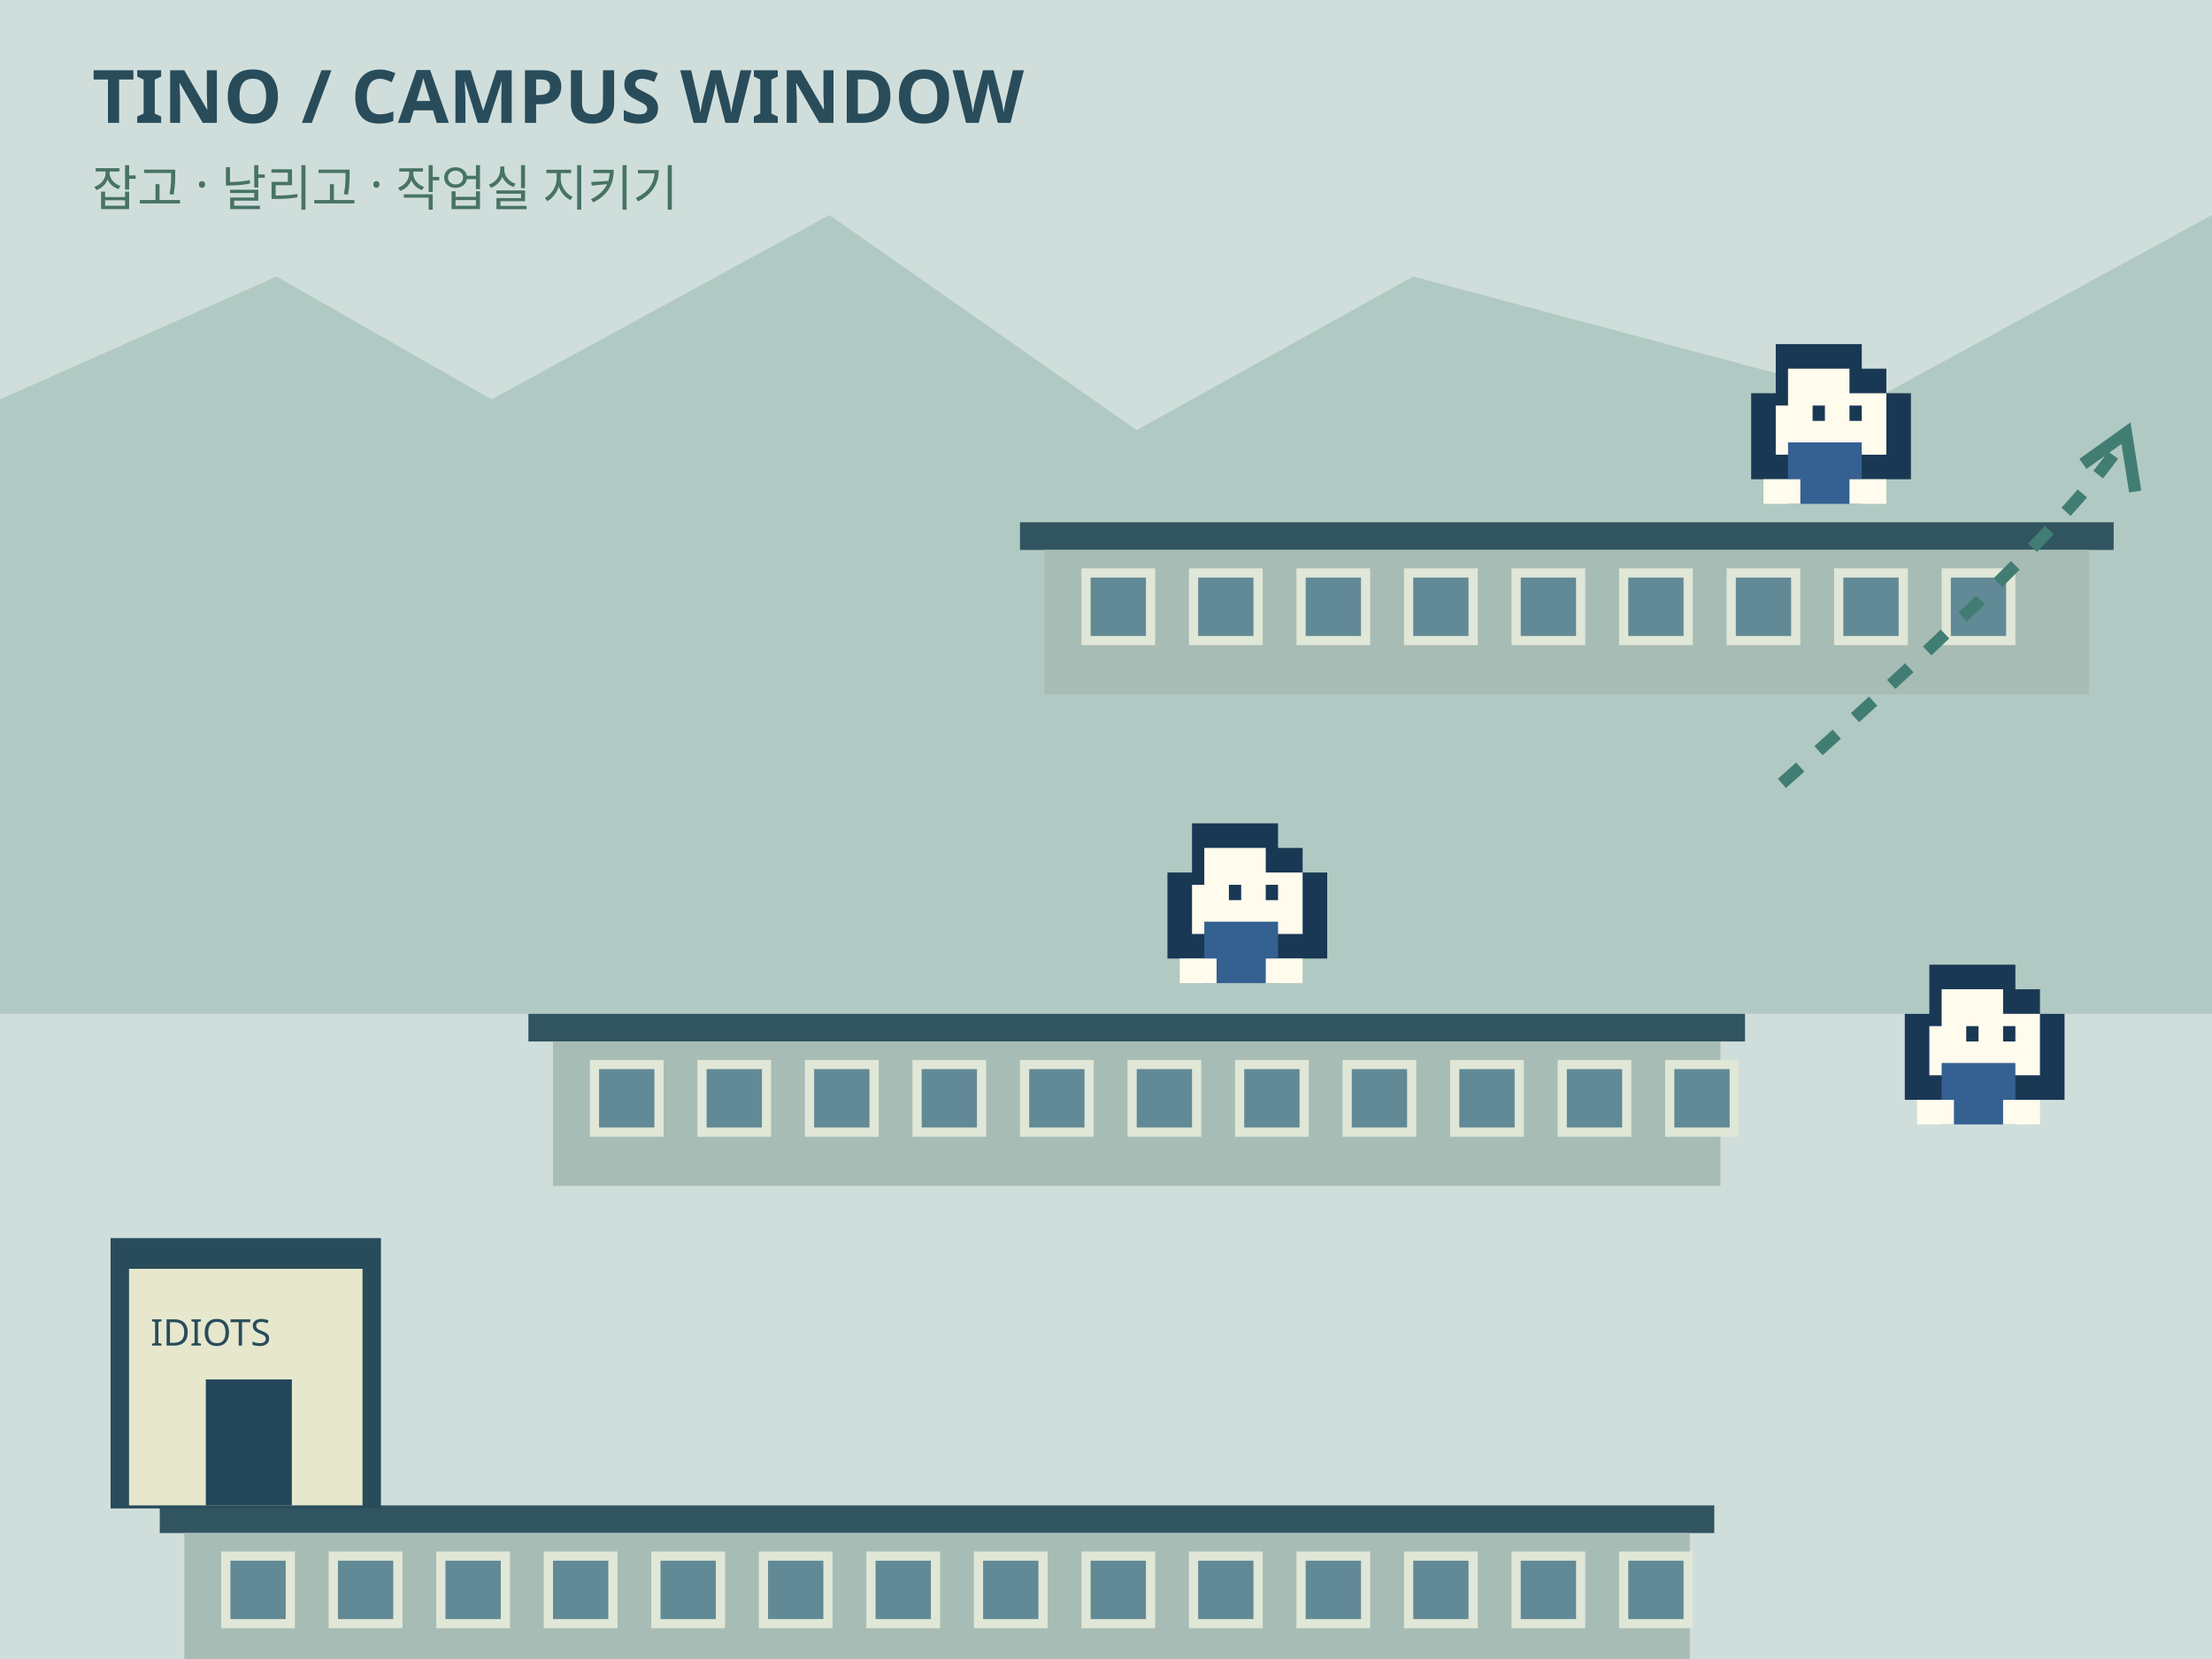
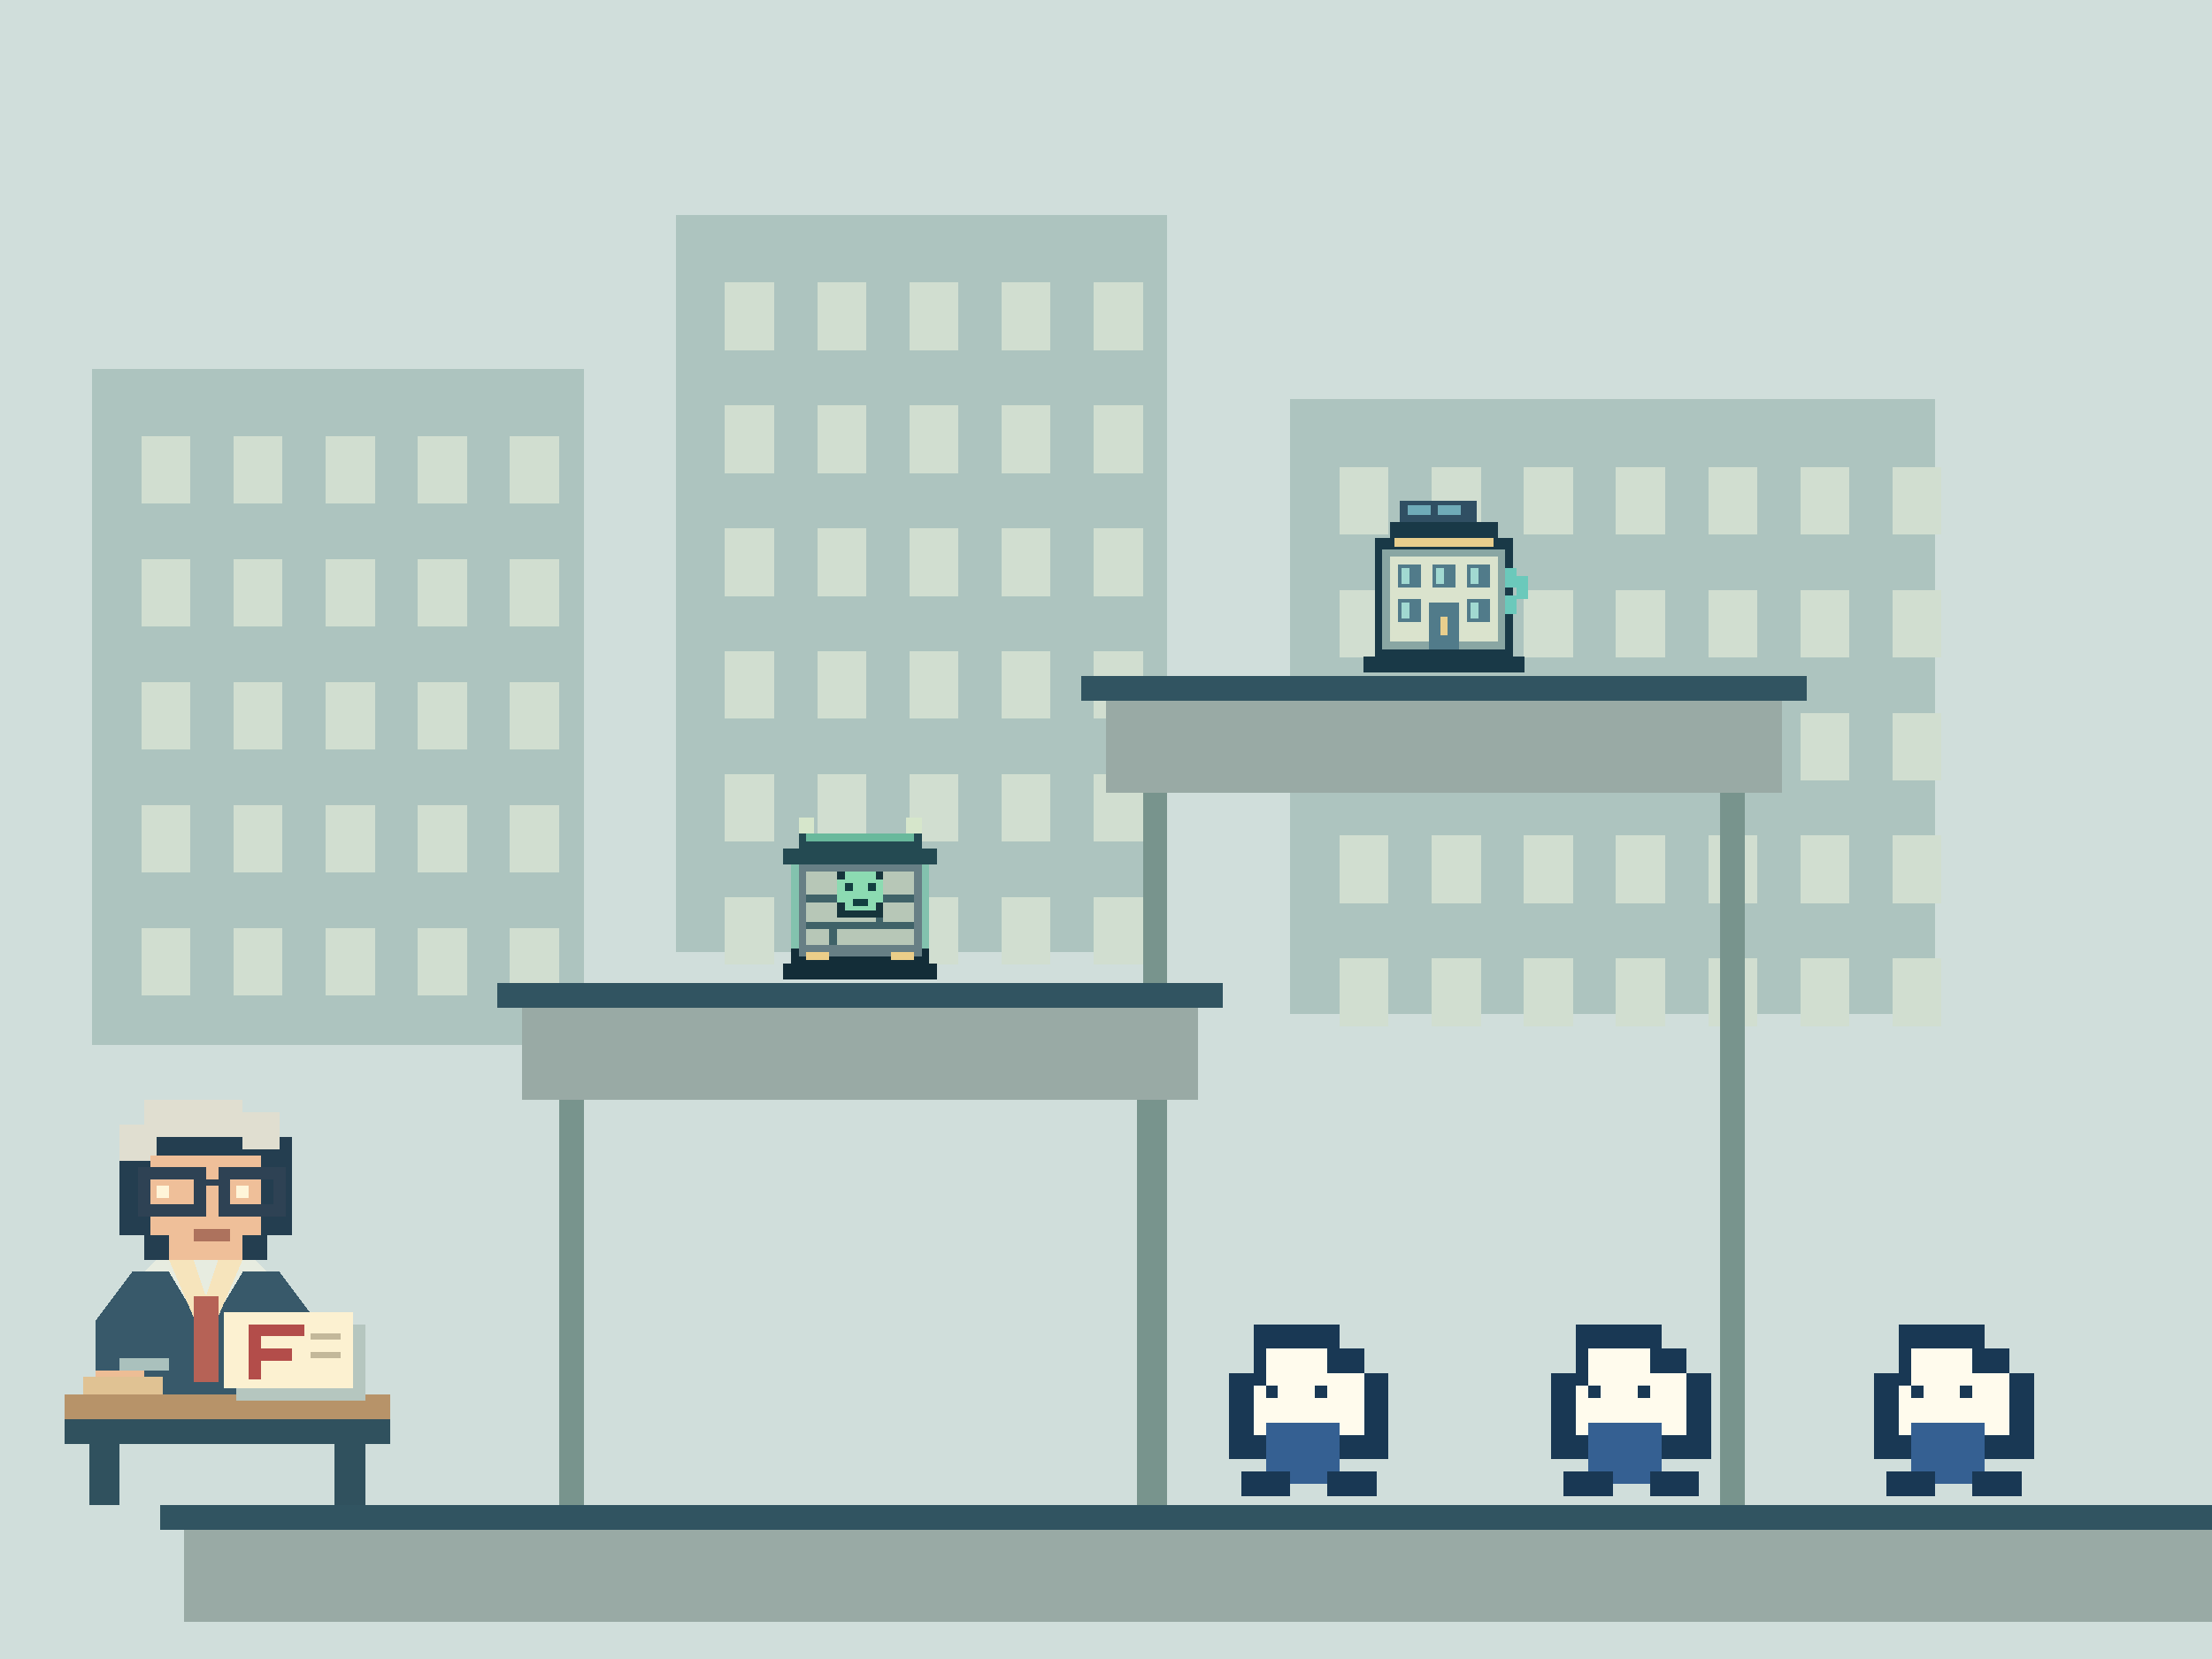
- <svg xmlns="http://www.w3.org/2000/svg" viewBox="0 0 720 540">
+ <svg xmlns="http://www.w3.org/2000/svg" viewBox="0 0 720 540" shape-rendering="crispEdges">
  <rect width="720" height="540" fill="#d0dedb" />
-   <path d="M0 130L90 90l70 40 110-60 100 70 90-50 150 40 110-60v260H0Z" fill="#b1c9c3" />
-   <path fill="#315461" d="M332 170h356v9H332Z" />
-   <path fill="#a7bcb4" d="M340 179h340v47H340Z" />
-   <path fill="#e0e7d7" d="M352 185h24v25h-24Z" />
-   <path fill="#628996" d="M355 188h18v19h-18Z" />
-   <path fill="#e0e7d7" d="M387 185h24v25h-24Z" />
-   <path fill="#628996" d="M390 188h18v19h-18Z" />
-   <path fill="#e0e7d7" d="M422 185h24v25h-24Z" />
-   <path fill="#628996" d="M425 188h18v19h-18Z" />
-   <path fill="#e0e7d7" d="M457 185h24v25h-24Z" />
-   <path fill="#628996" d="M460 188h18v19h-18Z" />
-   <path fill="#e0e7d7" d="M492 185h24v25h-24Z" />
-   <path fill="#628996" d="M495 188h18v19h-18Z" />
-   <path fill="#e0e7d7" d="M527 185h24v25h-24Z" />
-   <path fill="#628996" d="M530 188h18v19h-18Z" />
-   <path fill="#e0e7d7" d="M562 185h24v25h-24Z" />
-   <path fill="#628996" d="M565 188h18v19h-18Z" />
-   <path fill="#e0e7d7" d="M597 185h24v25h-24Z" />
-   <path fill="#628996" d="M600 188h18v19h-18Z" />
-   <path fill="#e0e7d7" d="M632 185h24v25h-24Z" />
-   <path fill="#628996" d="M635 188h18v19h-18Z" />
-   <path fill="#315461" d="M172 330h396v9H172Z" />
-   <path fill="#a7bcb4" d="M180 339h380v47H180Z" />
-   <path fill="#e0e7d7" d="M192 345h24v25h-24Z" />
-   <path fill="#628996" d="M195 348h18v19h-18Z" />
-   <path fill="#e0e7d7" d="M227 345h24v25h-24Z" />
-   <path fill="#628996" d="M230 348h18v19h-18Z" />
-   <path fill="#e0e7d7" d="M262 345h24v25h-24Z" />
-   <path fill="#628996" d="M265 348h18v19h-18Z" />
-   <path fill="#e0e7d7" d="M297 345h24v25h-24Z" />
-   <path fill="#628996" d="M300 348h18v19h-18Z" />
-   <path fill="#e0e7d7" d="M332 345h24v25h-24Z" />
-   <path fill="#628996" d="M335 348h18v19h-18Z" />
-   <path fill="#e0e7d7" d="M367 345h24v25h-24Z" />
-   <path fill="#628996" d="M370 348h18v19h-18Z" />
-   <path fill="#e0e7d7" d="M402 345h24v25h-24Z" />
-   <path fill="#628996" d="M405 348h18v19h-18Z" />
-   <path fill="#e0e7d7" d="M437 345h24v25h-24Z" />
-   <path fill="#628996" d="M440 348h18v19h-18Z" />
-   <path fill="#e0e7d7" d="M472 345h24v25h-24Z" />
-   <path fill="#628996" d="M475 348h18v19h-18Z" />
-   <path fill="#e0e7d7" d="M507 345h24v25h-24Z" />
-   <path fill="#628996" d="M510 348h18v19h-18Z" />
-   <path fill="#e0e7d7" d="M542 345h24v25h-24Z" />
-   <path fill="#628996" d="M545 348h18v19h-18Z" />
-   <path fill="#315461" d="M52 490h506v9H52Z" />
-   <path fill="#a7bcb4" d="M60 499h490v47H60Z" />
-   <path fill="#e0e7d7" d="M72 505h24v25h-24Z" />
-   <path fill="#628996" d="M75 508h18v19h-18Z" />
-   <path fill="#e0e7d7" d="M107 505h24v25h-24Z" />
-   <path fill="#628996" d="M110 508h18v19h-18Z" />
-   <path fill="#e0e7d7" d="M142 505h24v25h-24Z" />
-   <path fill="#628996" d="M145 508h18v19h-18Z" />
-   <path fill="#e0e7d7" d="M177 505h24v25h-24Z" />
-   <path fill="#628996" d="M180 508h18v19h-18Z" />
-   <path fill="#e0e7d7" d="M212 505h24v25h-24Z" />
-   <path fill="#628996" d="M215 508h18v19h-18Z" />
-   <path fill="#e0e7d7" d="M247 505h24v25h-24Z" />
-   <path fill="#628996" d="M250 508h18v19h-18Z" />
-   <path fill="#e0e7d7" d="M282 505h24v25h-24Z" />
-   <path fill="#628996" d="M285 508h18v19h-18Z" />
-   <path fill="#e0e7d7" d="M317 505h24v25h-24Z" />
-   <path fill="#628996" d="M320 508h18v19h-18Z" />
-   <path fill="#e0e7d7" d="M352 505h24v25h-24Z" />
-   <path fill="#628996" d="M355 508h18v19h-18Z" />
-   <path fill="#e0e7d7" d="M387 505h24v25h-24Z" />
-   <path fill="#628996" d="M390 508h18v19h-18Z" />
-   <path fill="#e0e7d7" d="M422 505h24v25h-24Z" />
-   <path fill="#628996" d="M425 508h18v19h-18Z" />
-   <path fill="#e0e7d7" d="M457 505h24v25h-24Z" />
-   <path fill="#628996" d="M460 508h18v19h-18Z" />
-   <path fill="#e0e7d7" d="M492 505h24v25h-24Z" />
-   <path fill="#628996" d="M495 508h18v19h-18Z" />
-   <path fill="#e0e7d7" d="M527 505h24v25h-24Z" />
-   <path fill="#628996" d="M530 508h18v19h-18Z" />
-   <path fill="#294c5b" d="M36 403h88v88H36Z" />
-   <path fill="#e6e7cd" d="M42 413h76v77H42Z" />
-   <path fill="#24465b" d="M67 449h28v41H67Z" />
-   <text x="49" y="438" fill="#294c5b" font-family="sans-serif" font-size="12">IDIOTS</text>
-   <g transform="translate(570 108)">
+   <path fill="#adc4bf" d="M30 120h160v220H30z" />
+   <path fill="#d1ded0" d="M46 142h16v22h-16z" />
+   <path fill="#d1ded0" d="M46 182h16v22h-16z" />
+   <path fill="#d1ded0" d="M46 222h16v22h-16z" />
+   <path fill="#d1ded0" d="M46 262h16v22h-16z" />
+   <path fill="#d1ded0" d="M46 302h16v22h-16z" />
+   <path fill="#d1ded0" d="M76 142h16v22h-16z" />
+   <path fill="#d1ded0" d="M76 182h16v22h-16z" />
+   <path fill="#d1ded0" d="M76 222h16v22h-16z" />
+   <path fill="#d1ded0" d="M76 262h16v22h-16z" />
+   <path fill="#d1ded0" d="M76 302h16v22h-16z" />
+   <path fill="#d1ded0" d="M106 142h16v22h-16z" />
+   <path fill="#d1ded0" d="M106 182h16v22h-16z" />
+   <path fill="#d1ded0" d="M106 222h16v22h-16z" />
+   <path fill="#d1ded0" d="M106 262h16v22h-16z" />
+   <path fill="#d1ded0" d="M106 302h16v22h-16z" />
+   <path fill="#d1ded0" d="M136 142h16v22h-16z" />
+   <path fill="#d1ded0" d="M136 182h16v22h-16z" />
+   <path fill="#d1ded0" d="M136 222h16v22h-16z" />
+   <path fill="#d1ded0" d="M136 262h16v22h-16z" />
+   <path fill="#d1ded0" d="M136 302h16v22h-16z" />
+   <path fill="#d1ded0" d="M166 142h16v22h-16z" />
+   <path fill="#d1ded0" d="M166 182h16v22h-16z" />
+   <path fill="#d1ded0" d="M166 222h16v22h-16z" />
+   <path fill="#d1ded0" d="M166 262h16v22h-16z" />
+   <path fill="#d1ded0" d="M166 302h16v22h-16z" />
+   <path fill="#adc4bf" d="M220 70h160v240H220z" />
+   <path fill="#d1ded0" d="M236 92h16v22h-16z" />
+   <path fill="#d1ded0" d="M236 132h16v22h-16z" />
+   <path fill="#d1ded0" d="M236 172h16v22h-16z" />
+   <path fill="#d1ded0" d="M236 212h16v22h-16z" />
+   <path fill="#d1ded0" d="M236 252h16v22h-16z" />
+   <path fill="#d1ded0" d="M236 292h16v22h-16z" />
+   <path fill="#d1ded0" d="M266 92h16v22h-16z" />
+   <path fill="#d1ded0" d="M266 132h16v22h-16z" />
+   <path fill="#d1ded0" d="M266 172h16v22h-16z" />
+   <path fill="#d1ded0" d="M266 212h16v22h-16z" />
+   <path fill="#d1ded0" d="M266 252h16v22h-16z" />
+   <path fill="#d1ded0" d="M266 292h16v22h-16z" />
+   <path fill="#d1ded0" d="M296 92h16v22h-16z" />
+   <path fill="#d1ded0" d="M296 132h16v22h-16z" />
+   <path fill="#d1ded0" d="M296 172h16v22h-16z" />
+   <path fill="#d1ded0" d="M296 212h16v22h-16z" />
+   <path fill="#d1ded0" d="M296 252h16v22h-16z" />
+   <path fill="#d1ded0" d="M296 292h16v22h-16z" />
+   <path fill="#d1ded0" d="M326 92h16v22h-16z" />
+   <path fill="#d1ded0" d="M326 132h16v22h-16z" />
+   <path fill="#d1ded0" d="M326 172h16v22h-16z" />
+   <path fill="#d1ded0" d="M326 212h16v22h-16z" />
+   <path fill="#d1ded0" d="M326 252h16v22h-16z" />
+   <path fill="#d1ded0" d="M326 292h16v22h-16z" />
+   <path fill="#d1ded0" d="M356 92h16v22h-16z" />
+   <path fill="#d1ded0" d="M356 132h16v22h-16z" />
+   <path fill="#d1ded0" d="M356 172h16v22h-16z" />
+   <path fill="#d1ded0" d="M356 212h16v22h-16z" />
+   <path fill="#d1ded0" d="M356 252h16v22h-16z" />
+   <path fill="#d1ded0" d="M356 292h16v22h-16z" />
+   <path fill="#adc4bf" d="M420 130h210v200H420z" />
+   <path fill="#d1ded0" d="M436 152h16v22h-16z" />
+   <path fill="#d1ded0" d="M436 192h16v22h-16z" />
+   <path fill="#d1ded0" d="M436 232h16v22h-16z" />
+   <path fill="#d1ded0" d="M436 272h16v22h-16z" />
+   <path fill="#d1ded0" d="M436 312h16v22h-16z" />
+   <path fill="#d1ded0" d="M466 152h16v22h-16z" />
+   <path fill="#d1ded0" d="M466 192h16v22h-16z" />
+   <path fill="#d1ded0" d="M466 232h16v22h-16z" />
+   <path fill="#d1ded0" d="M466 272h16v22h-16z" />
+   <path fill="#d1ded0" d="M466 312h16v22h-16z" />
+   <path fill="#d1ded0" d="M496 152h16v22h-16z" />
+   <path fill="#d1ded0" d="M496 192h16v22h-16z" />
+   <path fill="#d1ded0" d="M496 232h16v22h-16z" />
+   <path fill="#d1ded0" d="M496 272h16v22h-16z" />
+   <path fill="#d1ded0" d="M496 312h16v22h-16z" />
+   <path fill="#d1ded0" d="M526 152h16v22h-16z" />
+   <path fill="#d1ded0" d="M526 192h16v22h-16z" />
+   <path fill="#d1ded0" d="M526 232h16v22h-16z" />
+   <path fill="#d1ded0" d="M526 272h16v22h-16z" />
+   <path fill="#d1ded0" d="M526 312h16v22h-16z" />
+   <path fill="#d1ded0" d="M556 152h16v22h-16z" />
+   <path fill="#d1ded0" d="M556 192h16v22h-16z" />
+   <path fill="#d1ded0" d="M556 232h16v22h-16z" />
+   <path fill="#d1ded0" d="M556 272h16v22h-16z" />
+   <path fill="#d1ded0" d="M556 312h16v22h-16z" />
+   <path fill="#d1ded0" d="M586 152h16v22h-16z" />
+   <path fill="#d1ded0" d="M586 192h16v22h-16z" />
+   <path fill="#d1ded0" d="M586 232h16v22h-16z" />
+   <path fill="#d1ded0" d="M586 272h16v22h-16z" />
+   <path fill="#d1ded0" d="M586 312h16v22h-16z" />
+   <path fill="#d1ded0" d="M616 152h16v22h-16z" />
+   <path fill="#d1ded0" d="M616 192h16v22h-16z" />
+   <path fill="#d1ded0" d="M616 232h16v22h-16z" />
+   <path fill="#d1ded0" d="M616 272h16v22h-16z" />
+   <path fill="#d1ded0" d="M616 312h16v22h-16z" />
+   <path fill="#315461" d="M352 220h236v8H352z" />
+   <path fill="#99aaa5" d="M360 228h220v30H360z" />
+   <path fill="#78948d" d="M372 258h8v232h-8zm188 0h8v232h-8z" />
+   <path fill="#315461" d="M162 320h236v8H162z" />
+   <path fill="#99aaa5" d="M170 328h220v30H170z" />
+   <path fill="#78948d" d="M182 358h8v132h-8zm188 0h8v132h-8z" />
+   <path fill="#315461" d="M52 490h676v8H52z" />
+   <path fill="#99aaa5" d="M60 498h660v30H60z" />
+   <g transform="translate(19 346)">
+     <path fill="#243e50" d="M28 16h40v8h8v32h-8v8H28v-8h-8V24h8z" />
+     <path fill="#e0ded0" d="M28 12h32v4h12v12H60v-4H32v8H20V20h8z" />
+     <path fill="#efbf99" d="M30 30h36v26h-6v8H36v-8h-6z" />
+     <path fill="#2e4254" d="M26 34h22v4h4v-4h22v16H52V40h-4v10H26zm4 4v8h14v-8zm26 0v8h14v-8z" />
+     <path fill="#fff5d9" d="M32 40h4v4h-4zm26 0h4v4h-4z" />
+     <path fill="#ad725d" d="M44 54h12v4H44z" />
+     <path fill="#e7ece0" d="M32 64h32l16 16v44H16V80z" />
+     <path fill="#38596a" d="M24 68h12l12 20 12-20h12l12 16v40H12V84z" />
+     <path fill="#f6e4bc" d="M36 64h8l4 12 4-12h8L48 92z" />
+     <path fill="#b66256" d="M44 76h8v28h-8z" />
+     <path fill="#aac1bd" d="M20 96h16v4H20zm40-8h12v4H60z" />
+     <path fill="#edbd95" d="M12 100h16v12H12zm56 0h16v12H68z" />
+     <path fill="#30515e" d="M2 112h106v12H2zm8 12h10v20H10zm80 0h10v20H90z" />
+     <path fill="#b79369" d="M2 108h106v8H2z" />
+     <path fill="#b5c6bf" d="M58 85h42v25H58z" />
+     <path fill="#fcf1d1" d="M54 81h42v25H54z" />
+     <path fill="#b34d4a" d="M62 85h18v4H66v4h10v4H66v6h-4z" />
+     <path fill="#c3b89a" d="M82 88h10v2H82zm0 6h10v2H82z" />
+     <path fill="#e0c293" d="M8 102h26v6H8z" />
+   </g>
+   <svg x="250" y="260" width="60" height="60" viewBox="0 0 96 96">
+     <path fill="#132d38" d="M8 86h80v8H8zM12 26h72v60H12z" />
+     <path fill="#677f85" d="M16 34h64v48H16z" />
+     <path fill="#b7c7b7" d="M20 38h56v38H20z" />
+     <path fill="#3f6268" d="M20 50h56v4H20zM20 64h56v4H20zM36 38h4v12h-4zM56 54h4v10h-4zM32 68h4v8h-4z" />
+     <path fill="#244a52" d="M8 26h80v8H8zM16 18h64v8H16z" />
+     <path fill="#69b99c" d="M20 18h56v4H20z" />
+     <path fill="#16343b" d="M36 38h24v24H36z" />
+     <path fill="#8cdbb2" d="M40 38h16v4h4v12h-4v4H40v-4h-4V42h4z" />
+     <path fill="#123e40" d="M40 44h4v4h-4zM52 44h4v4h-4zM44 52h8v4h-8z" />
+     <path fill="#ebce89" d="M20 80h12v4H20zM64 80h12v4H64z" />
+     <path fill="#83c2ae" d="M12 34h4v44h-4zM80 34h4v44h-4z" />
+     <path fill="#d6e6cb" d="M16 10h8v8h-8zM72 10h8v8h-8z" />
+   </svg>
+   <svg x="440" y="160" width="60" height="60" viewBox="0 0 96 96">
+     <path fill="#193947" d="M6 86h84v8H6zM12 24h72v62H12zM20 16h56v8H20z" />
+     <path fill="#89a6a3" d="M16 30h64v52H16z" />
+     <path fill="#dae3cd" d="M20 34h56v44H20z" />
+     <path fill="#517b8a" d="M24 38h12v12H24zM42 38h12v12H42zM60 38h12v12H60zM24 56h12v12H24zM60 56h12v12H60zM40 58h16v24H40z" />
+     <path fill="#a1d9d1" d="M26 40h4v8h-4zM44 40h4v8h-4zM62 40h4v8h-4zM26 58h4v8h-4zM62 58h4v8h-4z" />
+     <path fill="#304f63" d="M25 5h40v11H25z" />
+     <path fill="#6fabb8" d="M29 7h12v5H29zM45 7h12v5H45z" />
+     <path fill="#e8ce8d" d="M22 24h52v5H22zM46 65h4v10h-4z" />
+     <path fill="#6bc9bb" d="M80 40h6v10h-6zM86 44h6v12h-6zM80 54h6v10h-6z" />
+   </svg>
+   <g transform="translate(400 427)">
    <path d="M8 4h28v8h8v8h8v28H0V20h8Z" fill="#193854" />
    <path d="M12 12h20v8h12v20H8V24h4Z" fill="#fffbed" />
    <path d="M12 36h24v20H12Z" fill="#356092" />
-     <path d="M20 24h4v5h-4Zm12 0h4v5h-4Z" fill="#193854" />
-     <path d="M4 48h12v8H4Zm28 0h12v8H32Z" fill="#fffbed" />
+     <path d="M4 52h16v8H4zm28 0h16v8H32Z" fill="#193854" />
+     <path d="M12 24h4v4h-4zm16 0h4v4h-4Z" fill="#193854" />
  </g>
-   <g transform="translate(380 264)">
+   <g transform="translate(505 427)">
    <path d="M8 4h28v8h8v8h8v28H0V20h8Z" fill="#193854" />
    <path d="M12 12h20v8h12v20H8V24h4Z" fill="#fffbed" />
    <path d="M12 36h24v20H12Z" fill="#356092" />
-     <path d="M20 24h4v5h-4Zm12 0h4v5h-4Z" fill="#193854" />
-     <path d="M4 48h12v8H4Zm28 0h12v8H32Z" fill="#fffbed" />
+     <path d="M4 52h16v8H4zm28 0h16v8H32Z" fill="#193854" />
+     <path d="M12 24h4v4h-4zm16 0h4v4h-4Z" fill="#193854" />
  </g>
-   <g transform="translate(620 310)">
+   <g transform="translate(610 427)">
    <path d="M8 4h28v8h8v8h8v28H0V20h8Z" fill="#193854" />
    <path d="M12 12h20v8h12v20H8V24h4Z" fill="#fffbed" />
    <path d="M12 36h24v20H12Z" fill="#356092" />
-     <path d="M20 24h4v5h-4Zm12 0h4v5h-4Z" fill="#193854" />
-     <path d="M4 48h12v8H4Zm28 0h12v8H32Z" fill="#fffbed" />
+     <path d="M4 52h16v8H4zm28 0h16v8H32Z" fill="#193854" />
+     <path d="M12 24h4v4h-4zm16 0h4v4h-4Z" fill="#193854" />
  </g>
-   <path d="M580 255q90-80 110-110" fill="none" stroke="#417d72" stroke-width="4" stroke-dasharray="8 8" />
-   <path d="m678 151 14-10 3 19" fill="none" stroke="#417d72" stroke-width="4" />
-   <text x="30" y="40" font-family="sans-serif" font-size="24" font-weight="bold" fill="#294c5b">TINO / CAMPUS WINDOW</text>
-   <text x="30" y="67" font-family="sans-serif" font-size="16" fill="#477365">잡고 · 날리고 · 작업실 지키기</text>
</svg>
